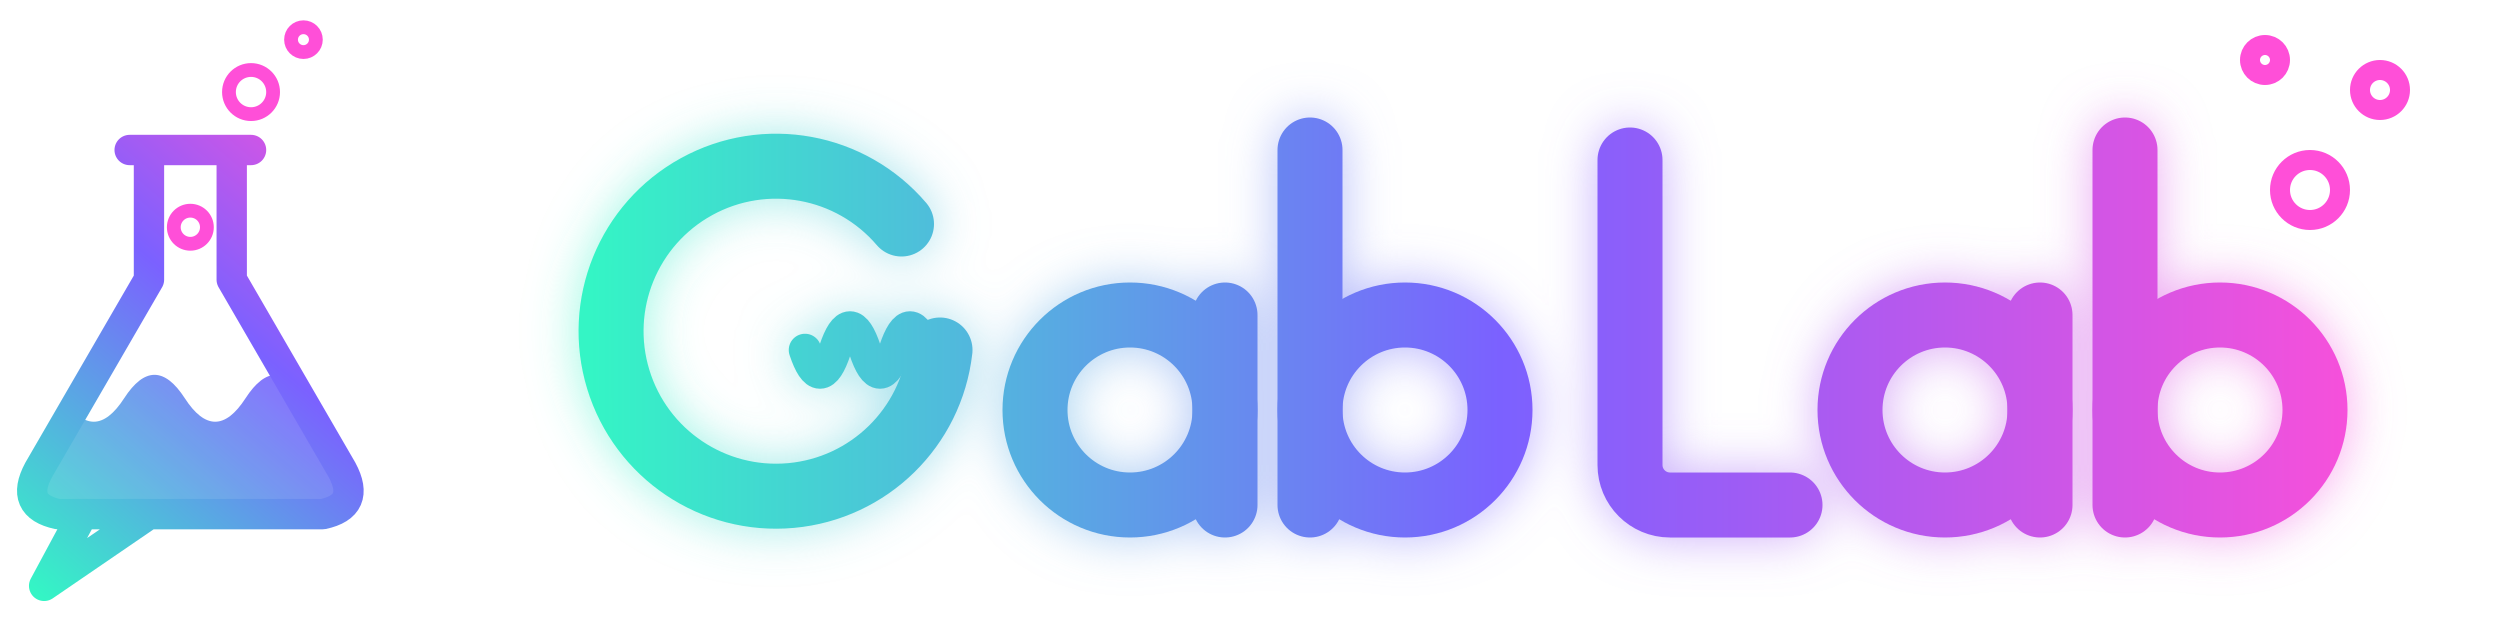
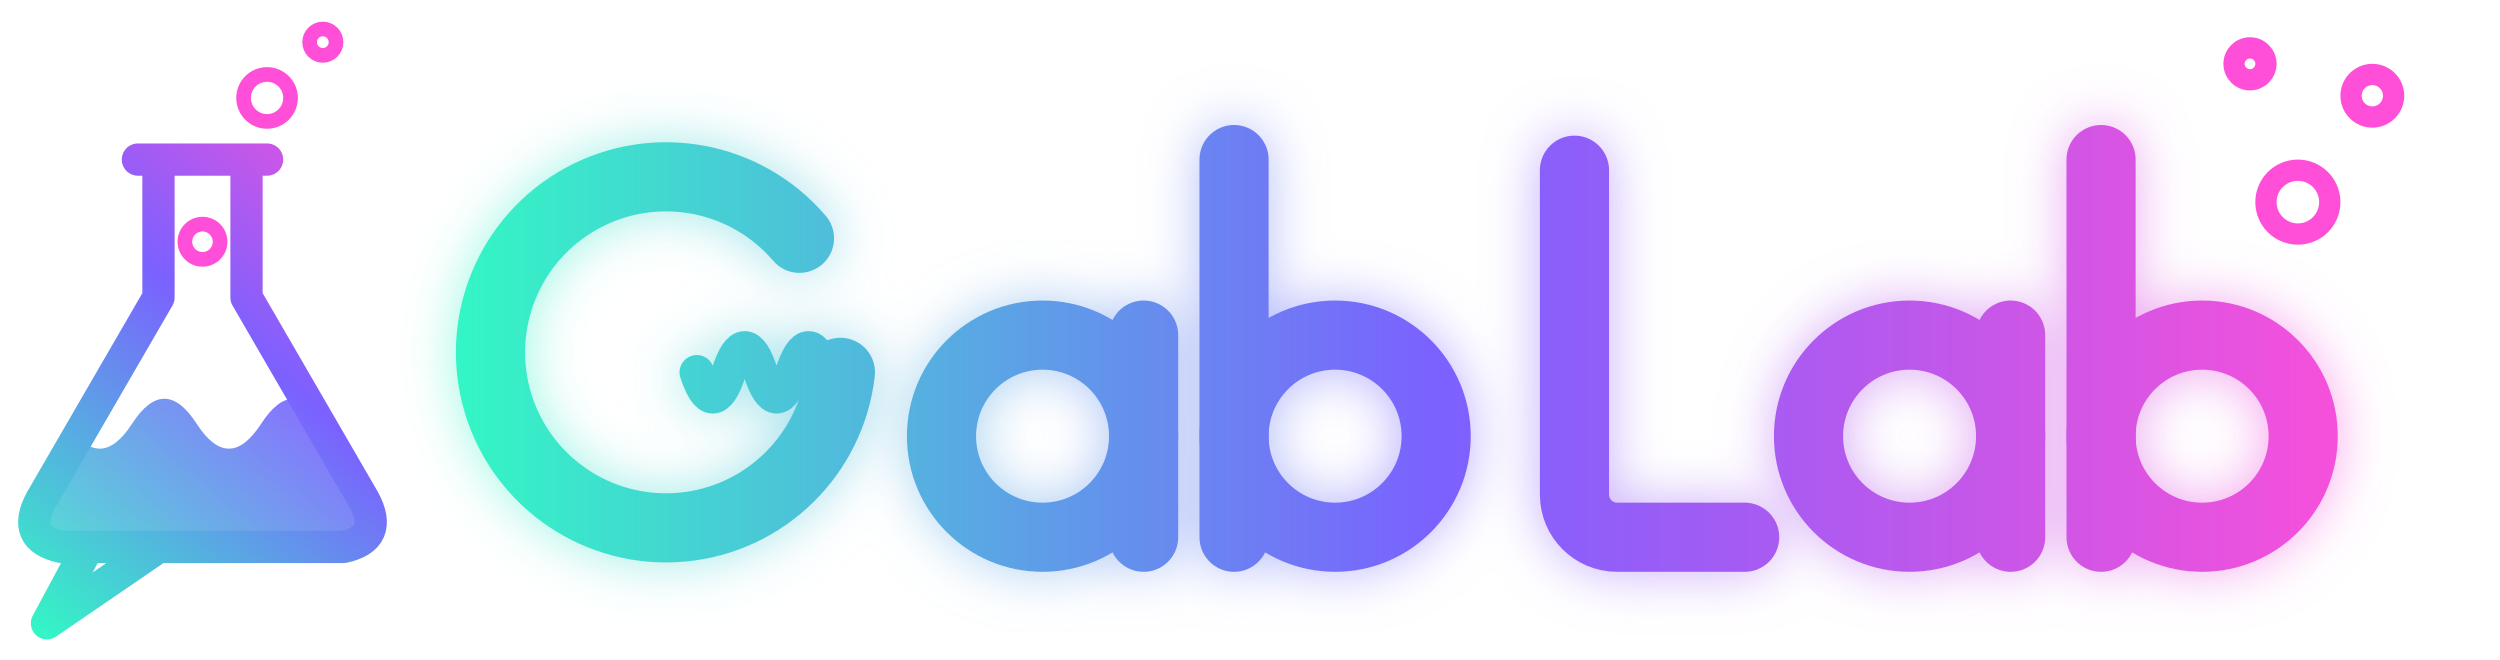
- <svg xmlns="http://www.w3.org/2000/svg" viewBox="0 0 500 124" role="img" aria-label="GabLab">
+ <svg xmlns="http://www.w3.org/2000/svg" viewBox="0 0 470 124" role="img" aria-label="GabLab">
  <svg x="0" y="2" width="80" height="120" viewBox="118 20 290 432">
    <defs>
      <linearGradient id="f-grad" x1="120" y1="420" x2="400" y2="90" gradientUnits="userSpaceOnUse">
        <stop offset="0" stop-color="#34F5C5" />
        <stop offset="0.55" stop-color="#7B61FF" />
        <stop offset="1" stop-color="#FF4FD8" />
      </linearGradient>
      <clipPath id="f-flask">
        <path d="M226 120 V214 L146 352 Q132 378 160 384 H352 Q380 378 366 352 L286 214 V120 Z" />
      </clipPath>
    </defs>
    <g clip-path="url(#f-flask)">
      <path d="M120 300 q22 -34 44 0 t44 0 t44 0 t44 0 t44 0 t44 0 V400 H120 Z" fill="url(#f-grad)" opacity="0.9" />
    </g>
    <path d="M212 120 H300 M226 120 V214 L146 352 Q132 378 160 384 H352 Q380 378 366 352 L286 214 V120 M178 384 L150 436 L226 384" fill="none" stroke="url(#f-grad)" stroke-width="22" stroke-linecap="round" stroke-linejoin="round" />
    <g fill="none" stroke="#FF4FD8" stroke-width="10">
      <circle cx="256" cy="176" r="12" />
      <circle cx="300" cy="78" r="16" />
      <circle cx="338" cy="40" r="9" />
    </g>
  </svg>
-   <svg x="92" y="0" width="408" height="124" viewBox="-10 0 392 124">
+   <svg x="62" y="0" width="408" height="124" viewBox="-10 0 392 124">
    <defs>
      <linearGradient id="gl-grad" x1="8" y1="0" x2="372" y2="0" gradientUnits="userSpaceOnUse">
        <stop offset="0" stop-color="#34F5C5" />
        <stop offset="0.5" stop-color="#7B61FF" />
        <stop offset="1" stop-color="#FF4FD8" />
      </linearGradient>
      <filter id="gl-glow" x="-20%" y="-40%" width="140%" height="180%">
        <feGaussianBlur stdDeviation="5" />
      </filter>
    </defs>
    <use href="#letters" filter="url(#gl-glow)" opacity="0.5" />
    <g id="letters" fill="none" stroke="url(#gl-grad)" stroke-width="13" stroke-linecap="round" stroke-linejoin="round">
      <path d="M70.3 44.8 A33 33 0 1 0 78 70" />
      <path d="M78 70 H75 q-3 -9 -6 0 t-6 0 t-6 0 t-6 0" stroke-width="6.5" />
      <circle cx="116" cy="82" r="19" />
      <path d="M135 63 V101" />
      <path d="M152 30 V101" />
      <circle cx="171" cy="82" r="19" />
      <path d="M216 32 V93 a8 8 0 0 0 8 8 H248" />
      <circle cx="279" cy="82" r="19" />
      <path d="M298 63 V101" />
      <path d="M315 30 V101" />
      <circle cx="334" cy="82" r="19" />
    </g>
    <g fill="none" stroke="#FF4FD8" stroke-width="4">
      <circle cx="352" cy="38" r="6" />
      <circle cx="366" cy="18" r="4" />
      <circle cx="343" cy="12" r="3" />
    </g>
  </svg>
</svg>
